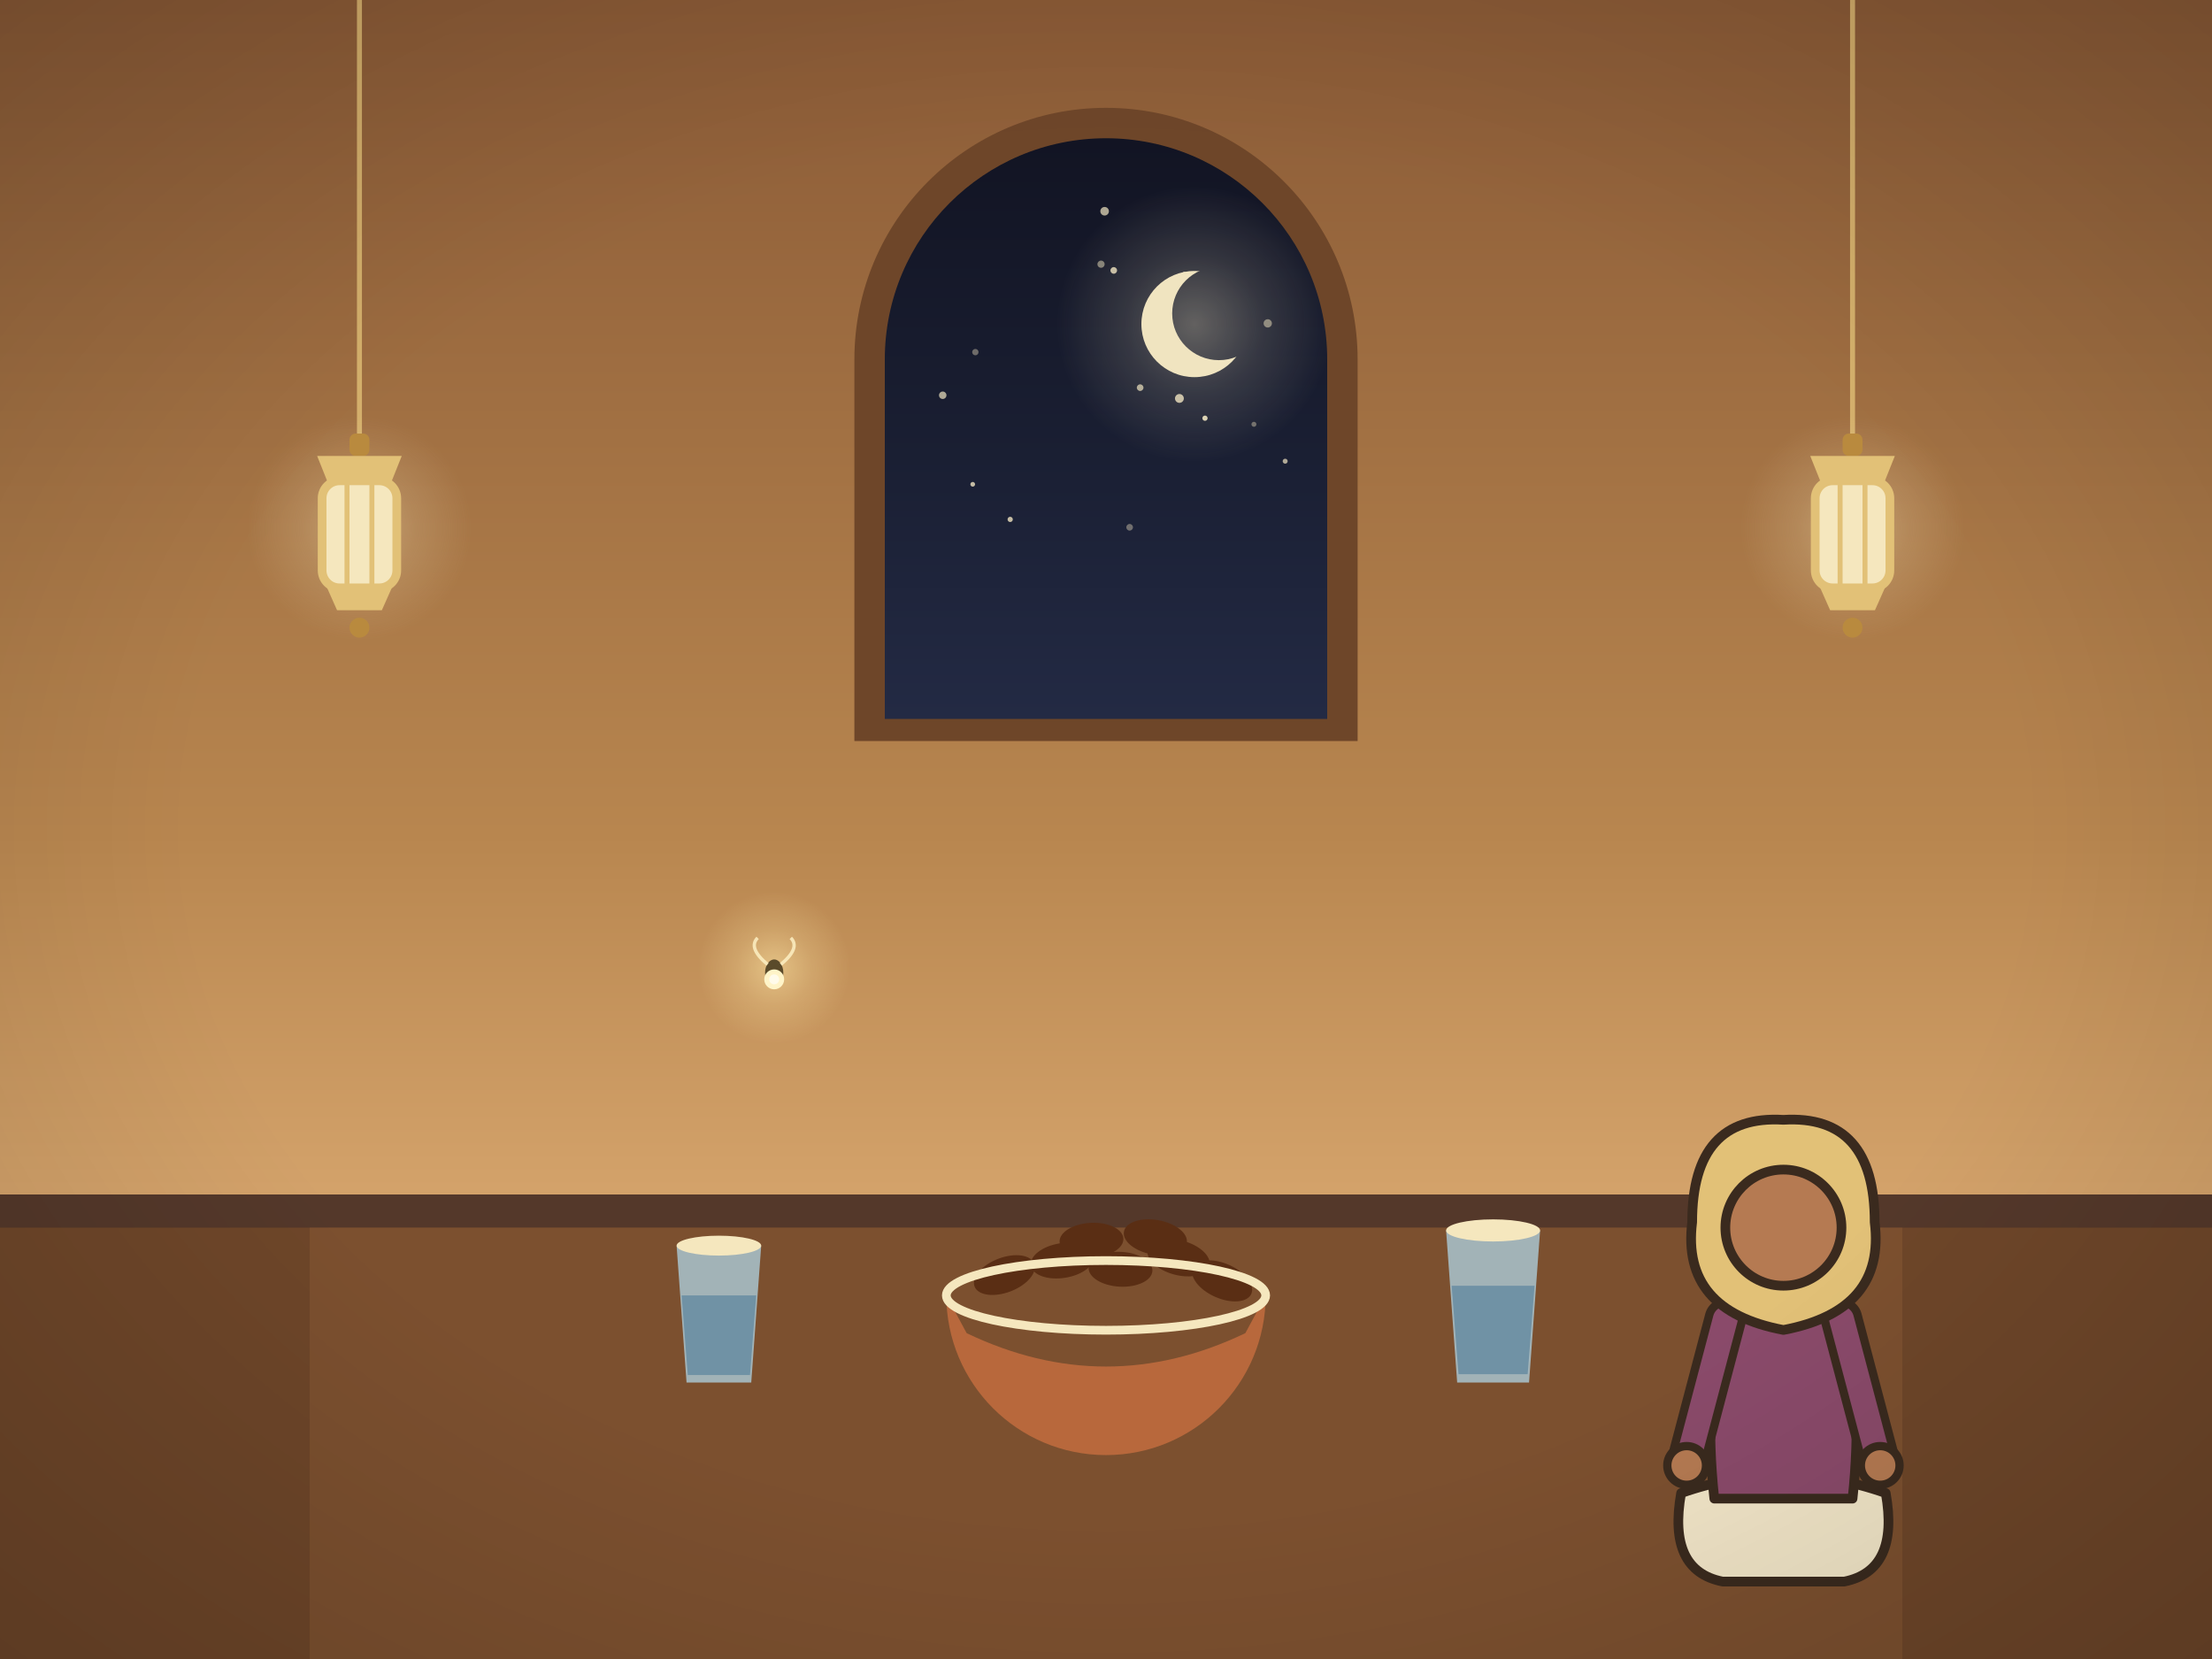
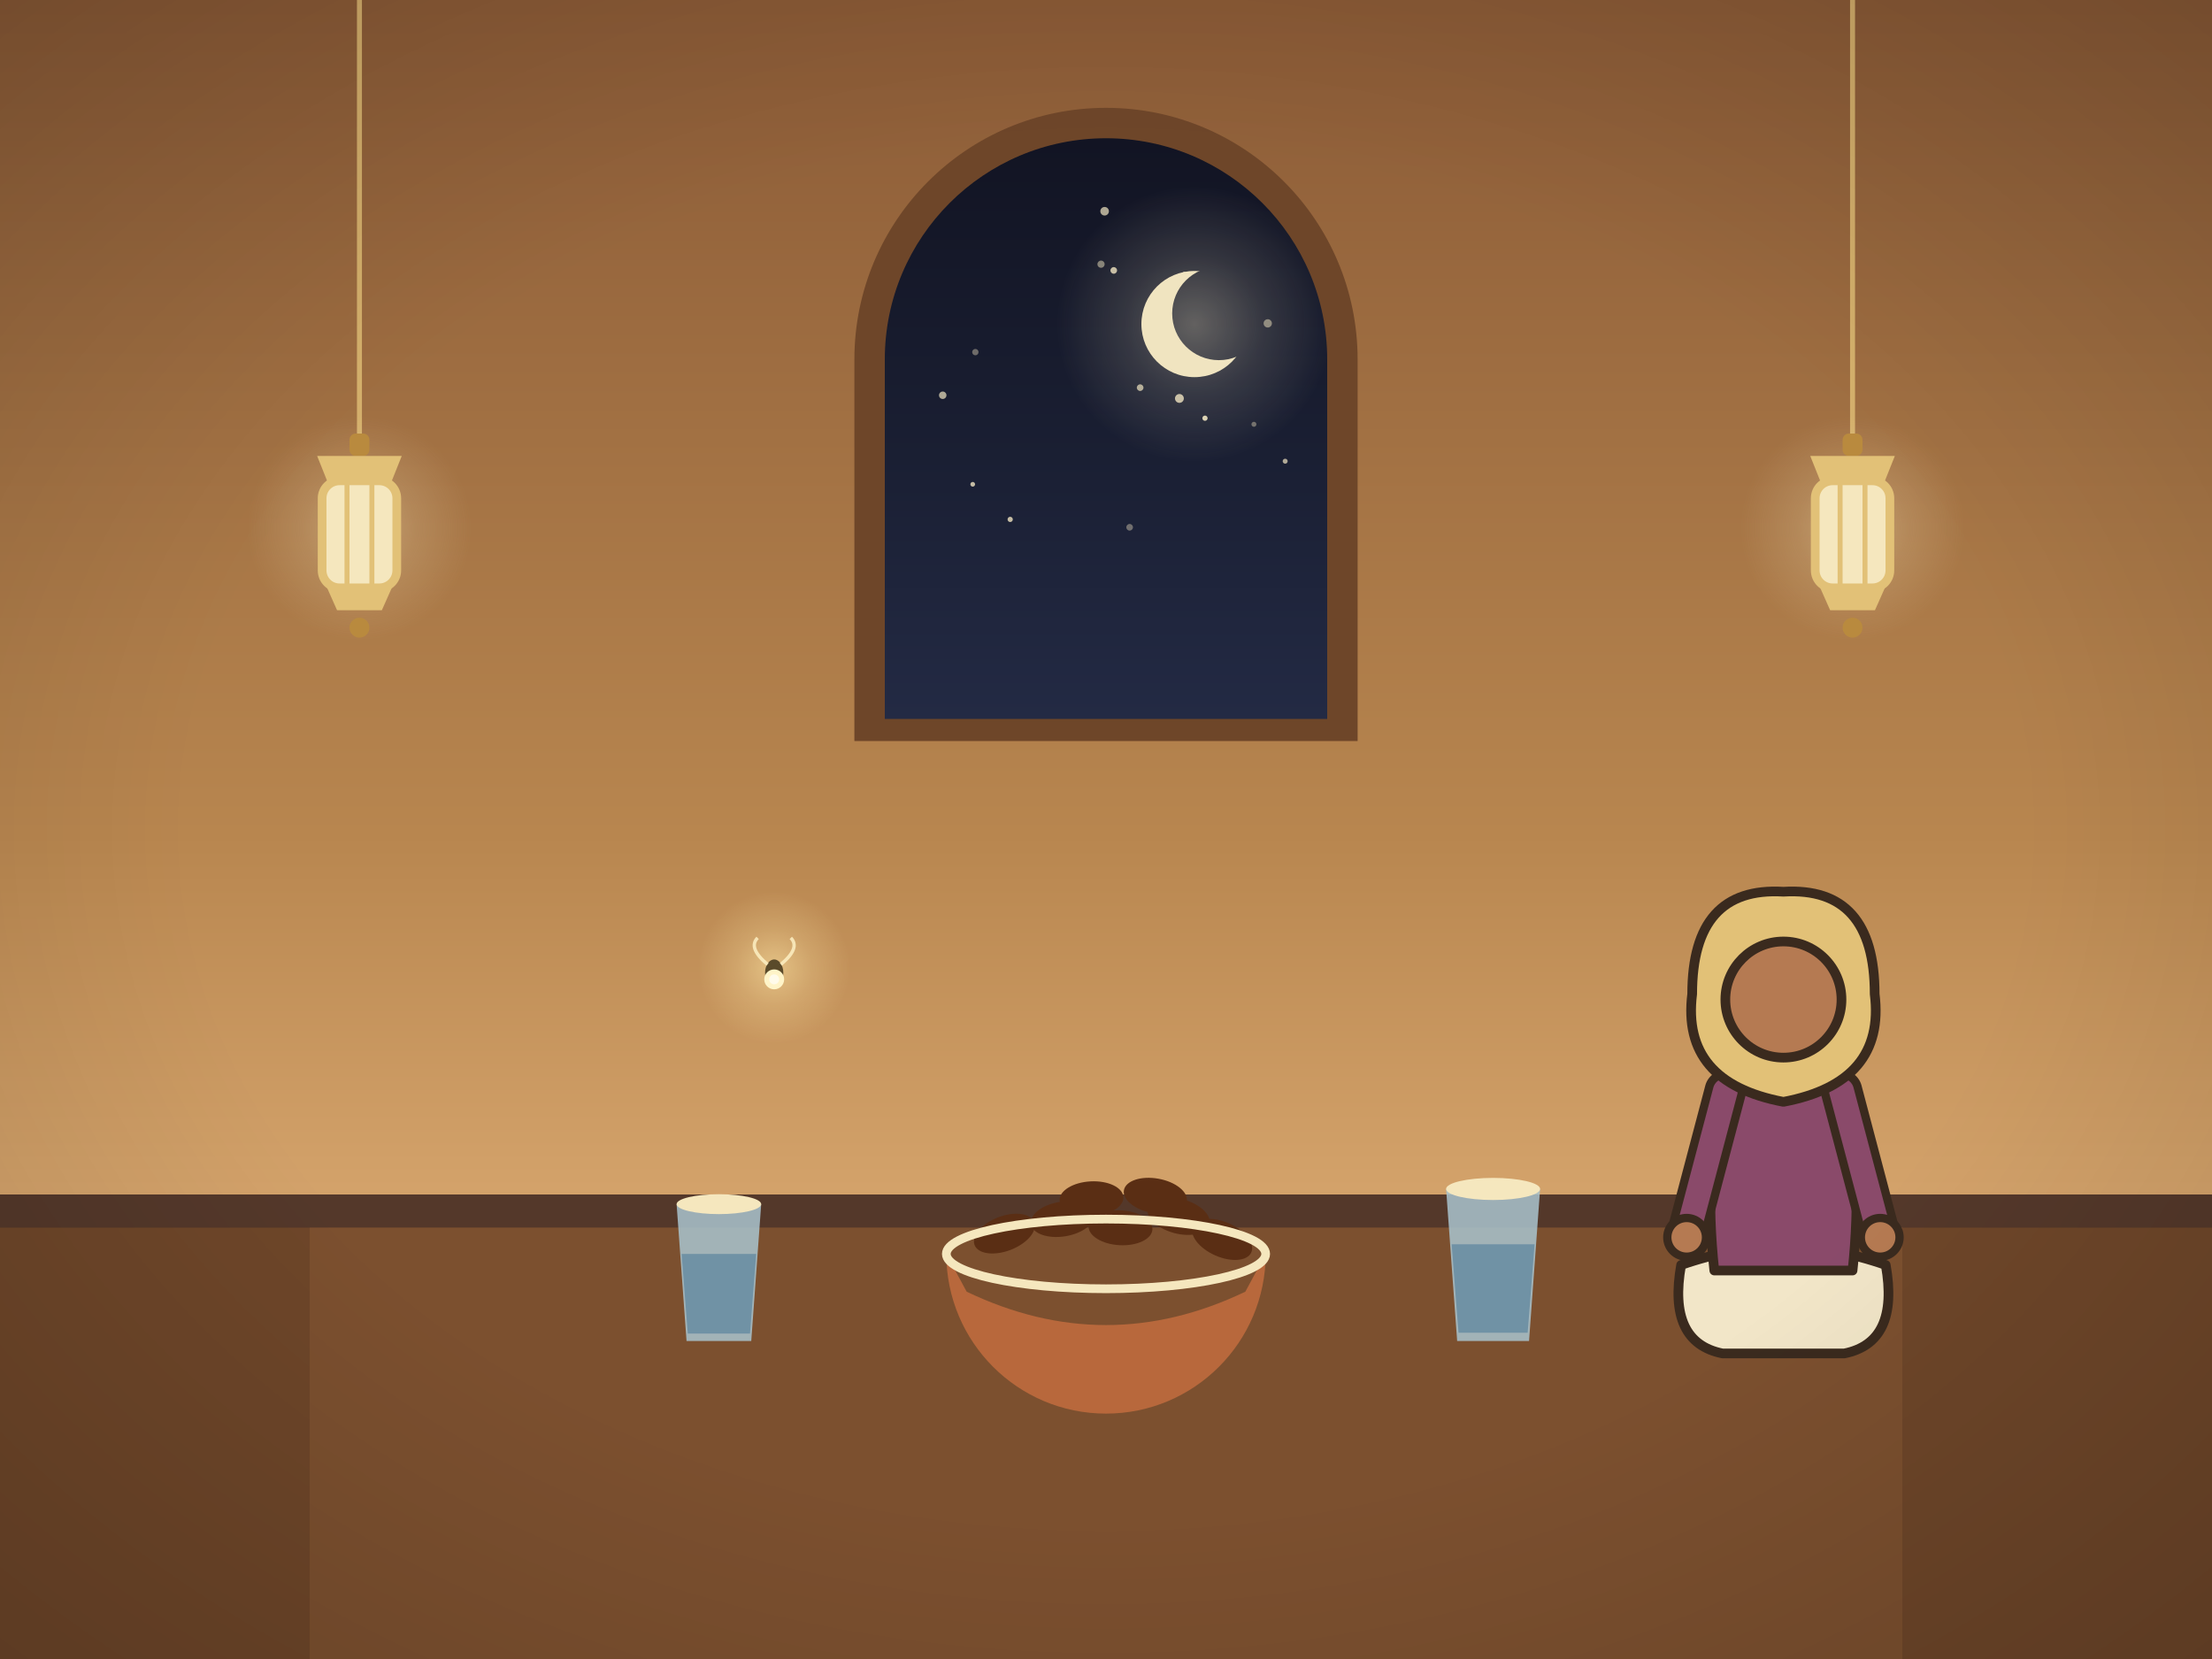
<svg xmlns="http://www.w3.org/2000/svg" viewBox="0 0 1600 1200">
  <defs>
    <linearGradient id="sky0" x1="0" y1="0" x2="0" y2="1">
      <stop offset="0" stop-color="#8A5A36" />
      <stop offset="0.7" stop-color="#B8864F" />
      <stop offset="1" stop-color="#D3A26A" />
    </linearGradient>
    <linearGradient id="sky1" x1="0" y1="0" x2="0" y2="1">
      <stop offset="0" stop-color="#121423" />
      <stop offset="0.55" stop-color="#1A1F33" />
      <stop offset="1" stop-color="#232A44" />
    </linearGradient>
    <clipPath id="aw2">
      <path d="M 640 520 V 260 A 160 160 0 0 1 960 260 V 520 Z" />
    </clipPath>
    <mask id="cr3">
      <rect x="814.08" y="184.48" width="99.84" height="99.84" fill="black" />
      <circle cx="864" cy="234.4" r="38.4" fill="white" />
      <circle cx="881.664" cy="226.72" r="33.792" fill="black" />
    </mask>
    <radialGradient id="gl4">
      <stop offset="0" stop-color="#F0E4C0" stop-opacity="0.35" />
      <stop offset="0.5" stop-color="#F0E4C0" stop-opacity="0.14" />
      <stop offset="1" stop-color="#F0E4C0" stop-opacity="0" />
    </radialGradient>
    <radialGradient id="gl5">
      <stop offset="0" stop-color="#F5E7BE" stop-opacity="0.4" />
      <stop offset="0.5" stop-color="#F5E7BE" stop-opacity="0.16" />
      <stop offset="1" stop-color="#F5E7BE" stop-opacity="0" />
    </radialGradient>
    <radialGradient id="gl6">
      <stop offset="0" stop-color="#F5E7BE" stop-opacity="0.4" />
      <stop offset="0.5" stop-color="#F5E7BE" stop-opacity="0.16" />
      <stop offset="1" stop-color="#F5E7BE" stop-opacity="0" />
    </radialGradient>
    <radialGradient id="gl7">
      <stop offset="0" stop-color="#FFE9A8" stop-opacity="0.55" />
      <stop offset="0.5" stop-color="#FFE9A8" stop-opacity="0.22" />
      <stop offset="1" stop-color="#FFE9A8" stop-opacity="0" />
    </radialGradient>
    <radialGradient id="vg8" cx="0.5" cy="0.5" r="0.75">
      <stop offset="0.55" stop-color="#000" stop-opacity="0" />
      <stop offset="1" stop-color="#000" stop-opacity="0.18" />
    </radialGradient>
  </defs>
  <rect x="0" y="0" width="1600" height="864" fill="url(#sky0)" />
  <rect x="0" y="864" width="1600" height="336" fill="#6E4629" />
  <rect x="0" y="864" width="1600" height="22" fill="#54382A" />
  <rect x="160" y="936" width="1280" height="264" rx="18" fill="#8A5A36" opacity="0.6" />
  <path d="M 256 984 H 1344 M 224 1080 H 1376" stroke="#B98A3E" stroke-width="4" opacity="0.35" />
  <path d="M 618 536 V 260 A 182 182 0 0 1 982 260 V 536 Z" fill="#6E4629" />
  <g clip-path="url(#aw2)">
    <rect x="640" y="100" width="320" height="420" fill="url(#sky1)" />
    <circle cx="703.6" cy="350.3" r="1.7" fill="#F0E4C0" opacity="0.8" />
    <circle cx="871.6" cy="302.5" r="1.9" fill="#F0E4C0" opacity="0.9" />
    <circle cx="681.9" cy="285.9" r="2.7" fill="#F0E4C0" opacity="0.7" />
    <circle cx="730.7" cy="375.7" r="1.9" fill="#F0E4C0" opacity="0.8" />
    <circle cx="845.4" cy="207.9" r="2.4" fill="#F0E4C0" opacity="0.8" />
    <circle cx="917" cy="233.9" r="3" fill="#F0E4C0" opacity="0.5" />
    <circle cx="856.7" cy="198.1" r="1.5" fill="#F0E4C0" opacity="0.8" />
    <circle cx="705.5" cy="254.7" r="2.3" fill="#F0E4C0" opacity="0.4" />
    <circle cx="907" cy="306.9" r="1.8" fill="#F0E4C0" opacity="0.4" />
    <circle cx="796.4" cy="191.1" r="2.6" fill="#F0E4C0" opacity="0.5" />
    <circle cx="817.1" cy="381.4" r="2.4" fill="#F0E4C0" opacity="0.4" />
    <circle cx="805.6" cy="195.6" r="2.4" fill="#F0E4C0" opacity="0.8" />
    <circle cx="824.7" cy="280.4" r="2.4" fill="#F0E4C0" opacity="0.7" />
    <circle cx="799" cy="152.8" r="3.1" fill="#F0E4C0" opacity="0.7" />
    <circle cx="845.2" cy="262.6" r="2.6" fill="#F0E4C0" opacity="0.9" />
    <circle cx="933.6" cy="106.3" r="2.7" fill="#F0E4C0" opacity="0.4" />
    <circle cx="853.1" cy="288.2" r="3.2" fill="#F0E4C0" opacity="0.8" />
    <circle cx="929.6" cy="333.6" r="1.8" fill="#F0E4C0" opacity="0.7" />
    <circle cx="864" cy="234.4" r="99.84" fill="url(#gl4)" />
    <rect x="814.08" y="184.48" width="99.84" height="99.84" fill="#F0E4C0" mask="url(#cr3)" />
  </g>
  <line x1="260" y1="0" x2="260" y2="313.6" stroke="#E2C177" stroke-width="3.6" opacity="0.8" />
  <circle cx="260" cy="382" r="81" fill="url(#gl5)" />
  <g transform="translate(260 400) scale(0.9)">
    <rect x="-8" y="-96" width="16" height="18" rx="5" fill="#B98A3E" />
    <path d="M -34 -78 H 34 L 26 -58 H -26 Z" fill="#E2C177" />
    <rect x="-30" y="-58" width="60" height="86" rx="14" fill="#F5E7BE" />
    <rect x="-30" y="-58" width="60" height="86" rx="14" fill="none" stroke="#E2C177" stroke-width="7" />
    <line x1="-10" y1="-58" x2="-10" y2="28" stroke="#E2C177" stroke-width="4" />
    <line x1="10" y1="-58" x2="10" y2="28" stroke="#E2C177" stroke-width="4" />
    <path d="M -26 28 H 26 L 18 46 H -18 Z" fill="#E2C177" />
    <circle cx="0" cy="60" r="8" fill="#B98A3E" />
  </g>
  <line x1="1340" y1="0" x2="1340" y2="313.6" stroke="#E2C177" stroke-width="3.6" opacity="0.8" />
  <circle cx="1340" cy="382" r="81" fill="url(#gl6)" />
  <g transform="translate(1340 400) scale(0.9)">
    <rect x="-8" y="-96" width="16" height="18" rx="5" fill="#B98A3E" />
    <path d="M -34 -78 H 34 L 26 -58 H -26 Z" fill="#E2C177" />
    <rect x="-30" y="-58" width="60" height="86" rx="14" fill="#F5E7BE" />
    <rect x="-30" y="-58" width="60" height="86" rx="14" fill="none" stroke="#E2C177" stroke-width="7" />
    <line x1="-10" y1="-58" x2="-10" y2="28" stroke="#E2C177" stroke-width="4" />
    <line x1="10" y1="-58" x2="10" y2="28" stroke="#E2C177" stroke-width="4" />
    <path d="M -26 28 H 26 L 18 46 H -18 Z" fill="#E2C177" />
    <circle cx="0" cy="60" r="8" fill="#B98A3E" />
  </g>
  <rect x="0" y="864" width="1600" height="336" fill="#6E4629" />
  <rect x="0" y="864" width="1600" height="24" fill="#54382A" />
  <rect x="224" y="888" width="1152" height="336" fill="#8A5A36" opacity="0.5" />
-   <g transform="translate(800 1000) scale(1.05)">
+   <g transform="translate(800 970) scale(1.05)">
    <path d="M -110 -60 A 110 110 0 0 0 110 -60 L 96 -34 Q 0 12 -96 -34 Z" fill="#B8683C" />
    <ellipse cx="-70" cy="-74" rx="22" ry="12" fill="#5A2E14" transform="rotate(-21 -70 -74)" />
    <ellipse cx="-30" cy="-84" rx="22" ry="12" fill="#5A2E14" transform="rotate(-9 -30 -84)" />
    <ellipse cx="10" cy="-78" rx="22" ry="12" fill="#5A2E14" transform="rotate(3 10 -78)" />
    <ellipse cx="50" cy="-86" rx="22" ry="12" fill="#5A2E14" transform="rotate(15 50 -86)" />
    <ellipse cx="80" cy="-70" rx="22" ry="12" fill="#5A2E14" transform="rotate(24 80 -70)" />
    <ellipse cx="-10" cy="-98" rx="22" ry="12" fill="#5A2E14" transform="rotate(-3 -10 -98)" />
    <ellipse cx="34" cy="-100" rx="22" ry="12" fill="#5A2E14" transform="rotate(10.2 34 -100)" />
    <ellipse cx="0" cy="-60" rx="110" ry="24" fill="none" stroke="#F5E7BE" stroke-width="6" />
  </g>
-   <g transform="translate(1080 1000) scale(1)">
+   <g transform="translate(1080 970) scale(1)">
    <path d="M -34 -110 L -26 0 H 26 L 34 -110 Z" fill="#A9C4CF" opacity="0.85" />
    <path d="M -30 -70 L -25 -6 H 25 L 30 -70 Z" fill="#4F7C9A" opacity="0.6" />
    <ellipse cx="0" cy="-110" rx="34" ry="8" fill="#F5E7BE" />
  </g>
-   <g transform="translate(520 1000) scale(0.9)">
+   <g transform="translate(520 970) scale(0.9)">
    <path d="M -34 -110 L -26 0 H 26 L 34 -110 Z" fill="#A9C4CF" opacity="0.85" />
    <path d="M -30 -70 L -25 -6 H 25 L 30 -70 Z" fill="#4F7C9A" opacity="0.6" />
    <ellipse cx="0" cy="-110" rx="34" ry="8" fill="#F5E7BE" />
  </g>
-   <g transform="translate(1290 1150) scale(-1 1)">
+   <g transform="translate(1290 985) scale(-1 1)">
    <path d="M -74 -70 Q -84 -14 -44 -6 H 44 Q 84 -14 74 -70 Q 0 -96 -74 -70 Z" fill="#F2E6C8" stroke="#3A2A1E" stroke-width="7" stroke-linejoin="round" />
    <path d="M -44 -206 Q -58 -140 -50 -66 H 50 Q 58 -140 44 -206 Q 0 -222 -44 -206 Z" fill="#8A4A6A" stroke="#3A2A1E" stroke-width="7" stroke-linejoin="round" />
    <path d="M -42 -196 L -70 -90" stroke="#3A2A1E" stroke-width="30" stroke-linecap="round" />
    <path d="M -42 -196 L -70 -90" stroke="#8A4A6A" stroke-width="18" stroke-linecap="round" />
    <circle cx="-70" cy="-90" r="14" fill="#B57A52" stroke="#3A2A1E" stroke-width="6" />
    <path d="M 42 -196 L 70 -90" stroke="#3A2A1E" stroke-width="30" stroke-linecap="round" />
    <path d="M 42 -196 L 70 -90" stroke="#8A4A6A" stroke-width="18" stroke-linecap="round" />
    <circle cx="70" cy="-90" r="14" fill="#B57A52" stroke="#3A2A1E" stroke-width="6" />
    <path d="M -66 -266 Q -66 -344 0 -340 Q 66 -344 66 -266 Q 74 -202 0 -188 Q -74 -202 -66 -266 Z" fill="#E2C177" stroke="#3A2A1E" stroke-width="7" stroke-linejoin="round" />
    <circle cx="0" cy="-262" r="42" fill="#B57A52" stroke="#3A2A1E" stroke-width="7" />
  </g>
  <circle cx="560" cy="700" r="55.2" fill="url(#gl7)" />
  <ellipse cx="560" cy="703.6" rx="6.6" ry="9.6" fill="#5A4A2A" />
  <circle cx="560" cy="708.4" r="7.2" fill="#FFF4C8" />
  <circle cx="560" cy="708.4" r="3.6" fill="#FFFBEA" />
  <path d="M 555.2 697.6 q -14.4 -12 -7.2 -19.2 M 564.8 697.6 q 14.4 -12 7.2 -19.2" stroke="#FFF4C8" stroke-width="2.4" fill="none" opacity="0.8" />
  <rect width="1600" height="1200" fill="url(#vg8)" />
</svg>
